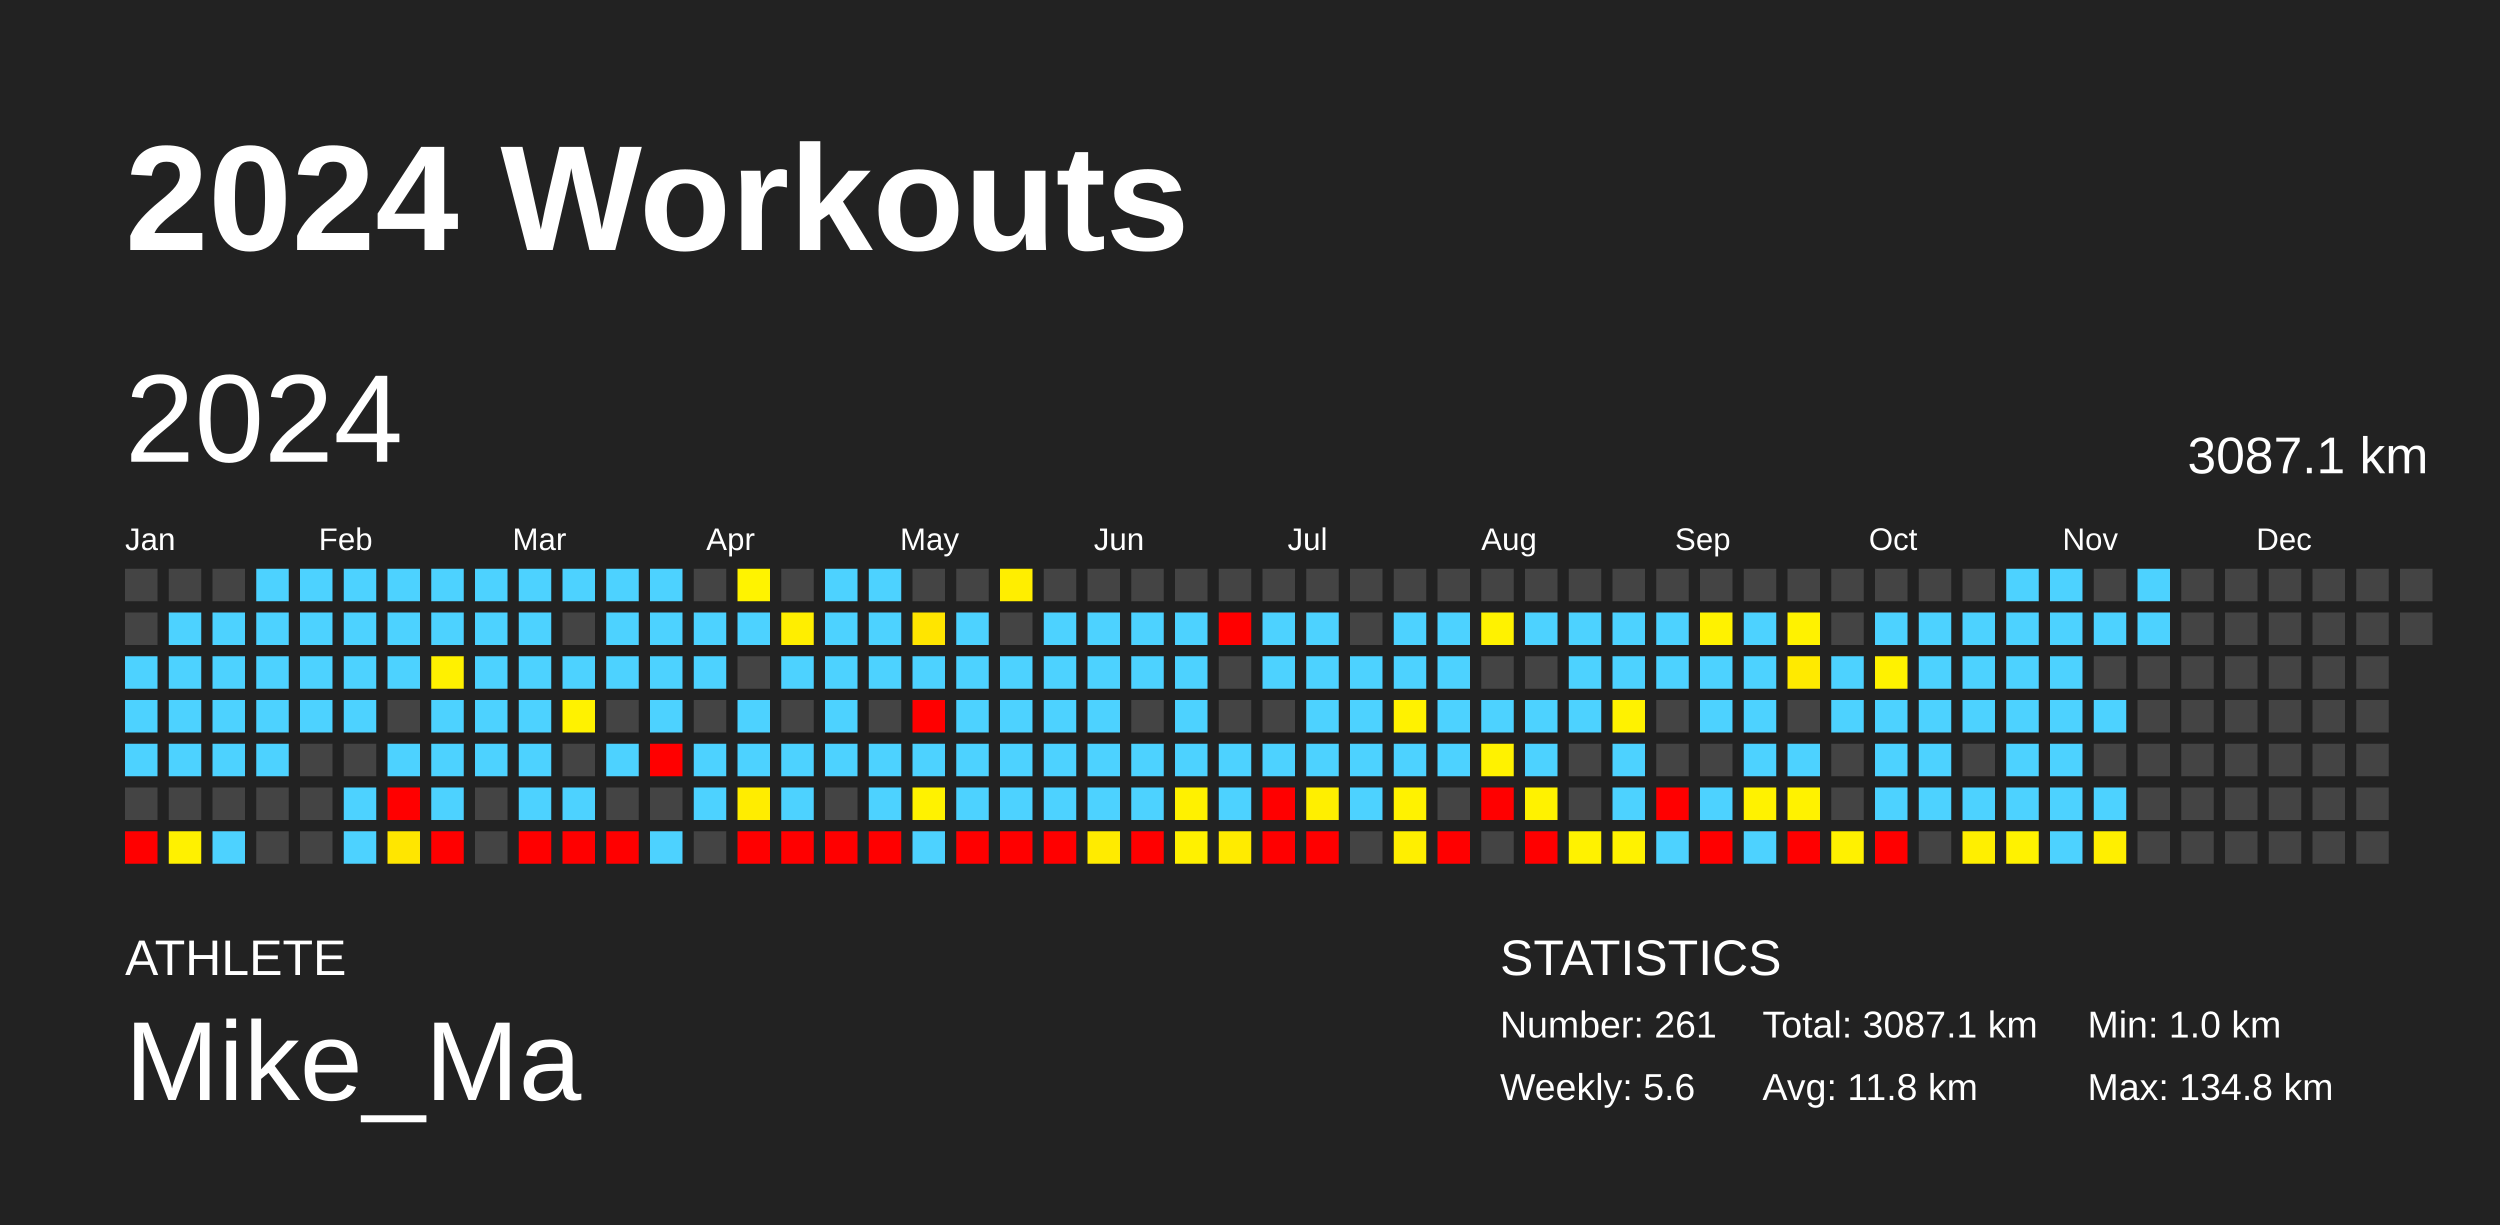
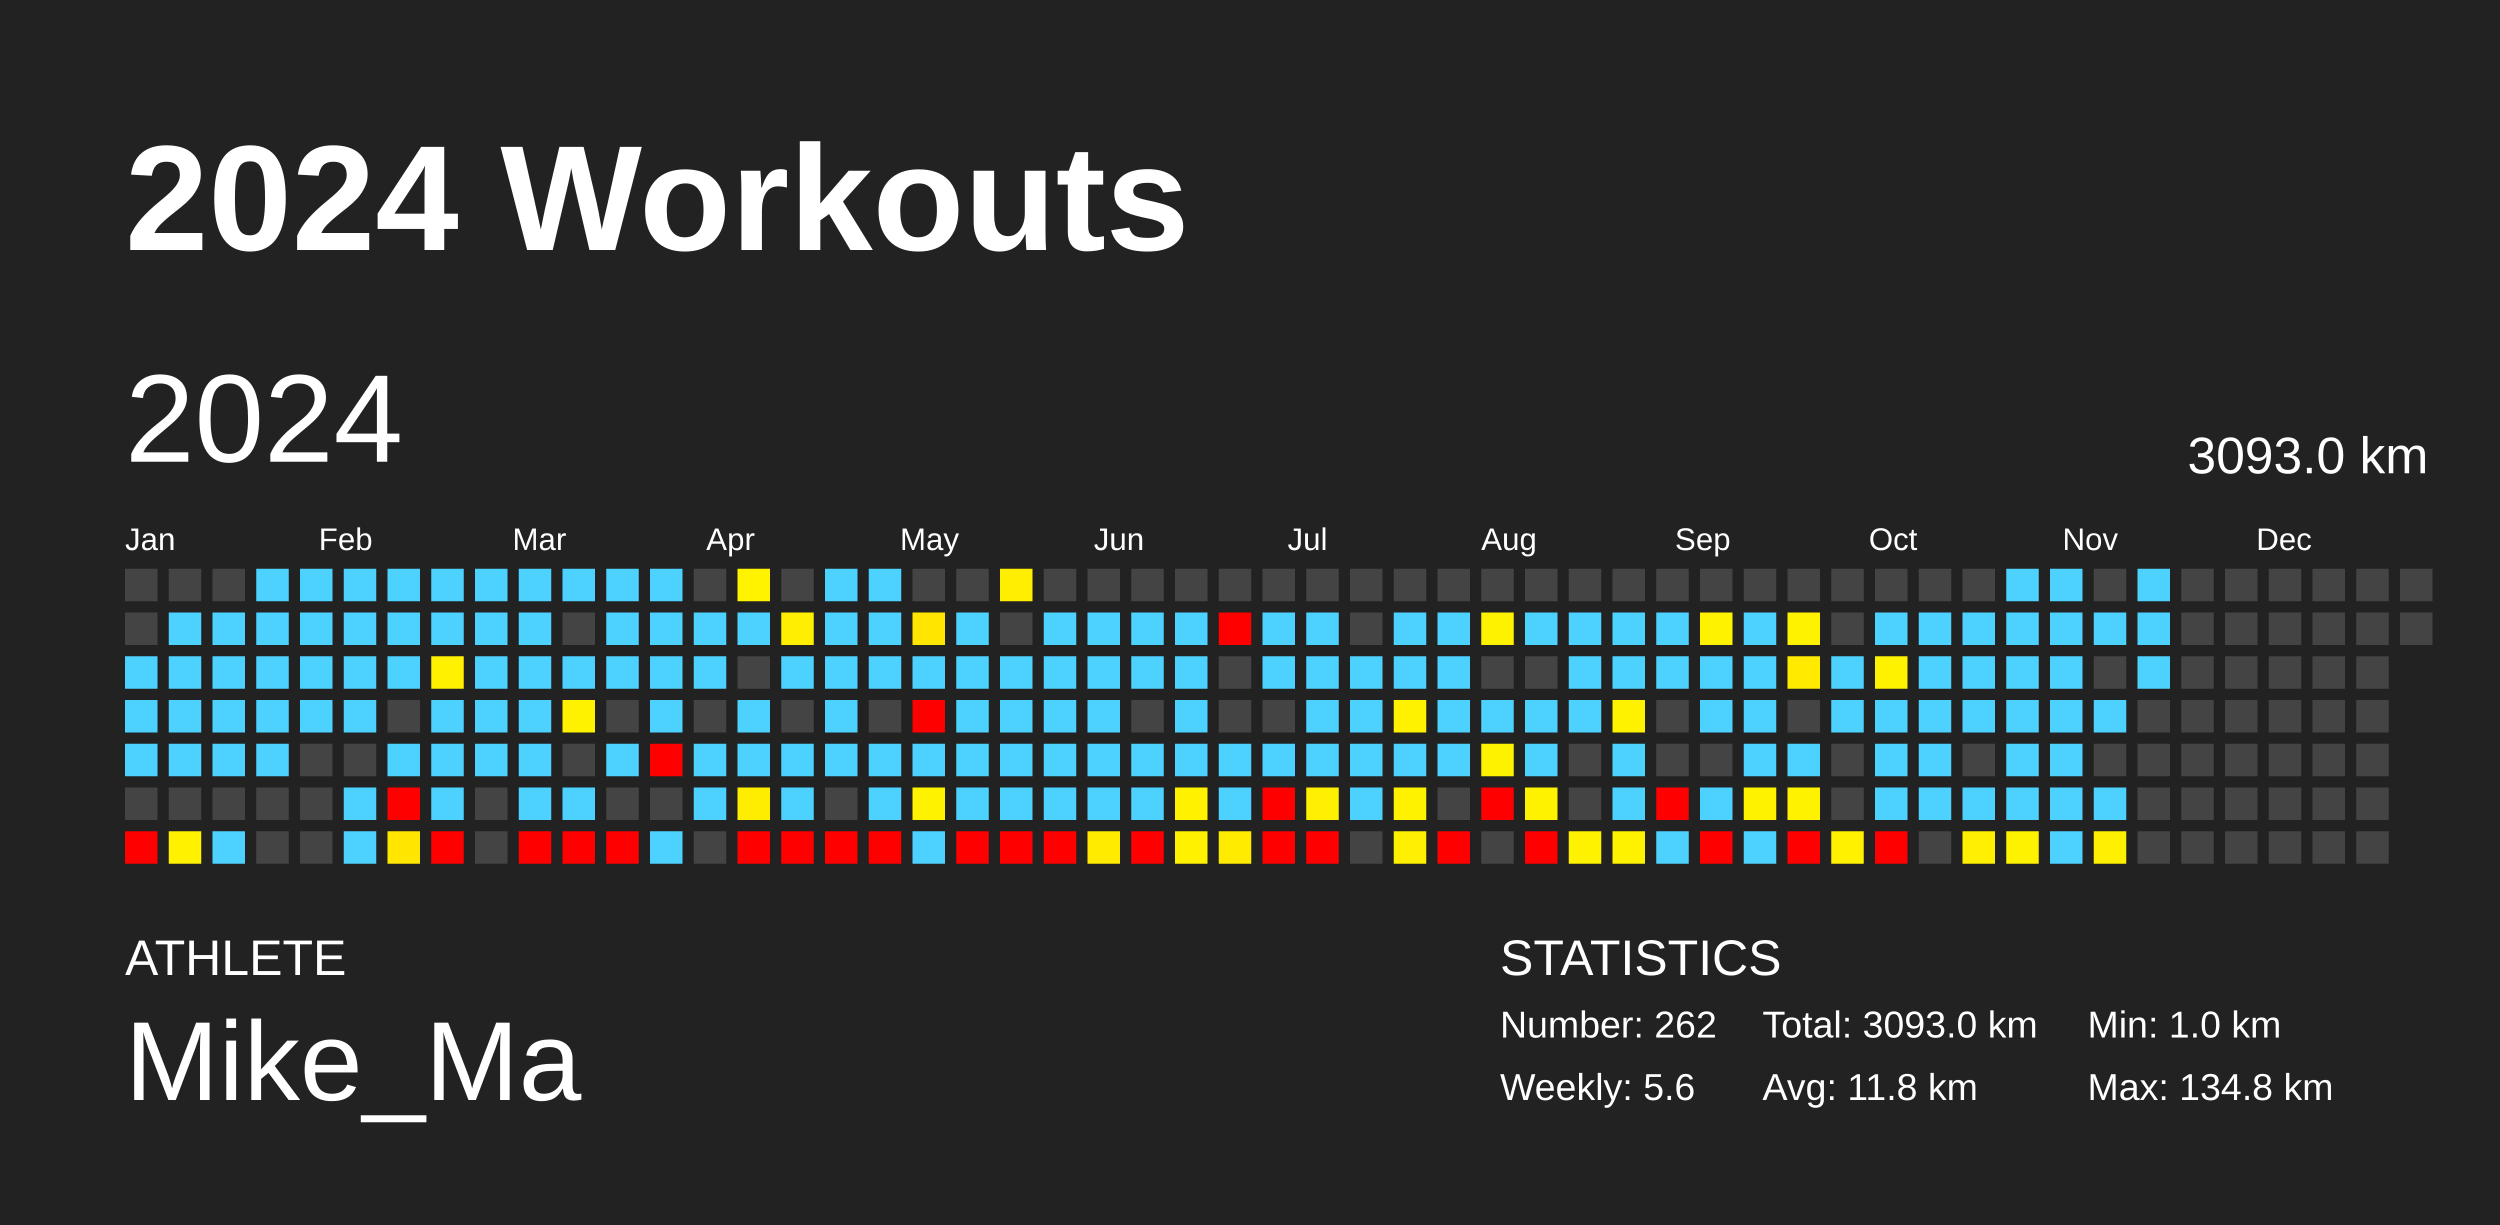
<svg xmlns="http://www.w3.org/2000/svg" baseProfile="full" height="98mm" version="1.1" viewBox="0,0,200,98" width="200mm">
  <defs />
  <rect fill="#222222" height="98" width="200" x="0" y="0" />
  <text fill="#FFFFFF" style="font-size:12px; font-family:Arial; font-weight:bold;" x="10" y="20">2024 Workouts</text>
  <text fill="#FFFFFF" style="font-size:4px; font-family:Arial" x="10" y="78">ATHLETE</text>
  <text fill="#FFFFFF" style="font-size:9px; font-family:Arial" x="10" y="88">Mike_Ma</text>
  <text fill="#FFFFFF" style="font-size:4px; font-family:Arial" x="120" y="78">STATISTICS</text>
-   <text fill="#FFFFFF" style="font-size:3px; font-family:Arial" x="120" y="83">Number: 261</text>
+   <text fill="#FFFFFF" style="font-size:3px; font-family:Arial" x="120" y="83">Number: 262</text>
  <text fill="#FFFFFF" style="font-size:3px; font-family:Arial" x="120" y="88">Weekly: 5.6</text>
-   <text fill="#FFFFFF" style="font-size:3px; font-family:Arial" x="141" y="83">Total: 3087.1 km</text>
+   <text fill="#FFFFFF" style="font-size:3px; font-family:Arial" x="141" y="83">Total: 3093.0 km</text>
  <text fill="#FFFFFF" style="font-size:3px; font-family:Arial" x="141" y="88">Avg: 11.8 km</text>
  <text fill="#FFFFFF" style="font-size:3px; font-family:Arial" x="167" y="83">Min: 1.0 km</text>
  <text fill="#FFFFFF" style="font-size:3px; font-family:Arial" x="167" y="88">Max: 134.8 km</text>
  <text dominant-baseline="hanging" fill="#FFFFFF" style="font-size:10.0px; font-family:Arial;" x="10" y="30">2024</text>
-   <text dominant-baseline="hanging" fill="#FFFFFF" style="font-size:4.125px; font-family:Arial;" x="175" y="35">3087.1 km</text>
+   <text dominant-baseline="hanging" fill="#FFFFFF" style="font-size:4.125px; font-family:Arial;" x="175" y="35">3093.0 km</text>
  <text fill="#FFFFFF" style="font-size:2.5px; font-family:Arial" x="10.0" y="44">Jan</text>
  <text fill="#FFFFFF" style="font-size:2.5px; font-family:Arial" x="25.5" y="44">Feb</text>
  <text fill="#FFFFFF" style="font-size:2.5px; font-family:Arial" x="41.0" y="44">Mar</text>
  <text fill="#FFFFFF" style="font-size:2.5px; font-family:Arial" x="56.5" y="44">Apr</text>
  <text fill="#FFFFFF" style="font-size:2.5px; font-family:Arial" x="72.0" y="44">May</text>
  <text fill="#FFFFFF" style="font-size:2.5px; font-family:Arial" x="87.5" y="44">Jun</text>
  <text fill="#FFFFFF" style="font-size:2.5px; font-family:Arial" x="103.0" y="44">Jul</text>
  <text fill="#FFFFFF" style="font-size:2.5px; font-family:Arial" x="118.5" y="44">Aug</text>
  <text fill="#FFFFFF" style="font-size:2.5px; font-family:Arial" x="134.0" y="44">Sep</text>
  <text fill="#FFFFFF" style="font-size:2.5px; font-family:Arial" x="149.5" y="44">Oct</text>
  <text fill="#FFFFFF" style="font-size:2.5px; font-family:Arial" x="165.0" y="44">Nov</text>
  <text fill="#FFFFFF" style="font-size:2.5px; font-family:Arial" x="180.5" y="44">Dec</text>
  <rect fill="#444444" height="2.6" width="2.6" x="10.0" y="45.5" />
  <rect fill="#444444" height="2.6" width="2.6" x="10.0" y="49.0" />
  <rect fill="#4dd2ff" height="2.6" width="2.6" x="10.0" y="52.5" />
  <rect fill="#4dd2ff" height="2.6" width="2.6" x="10.0" y="56.0" />
  <rect fill="#4dd2ff" height="2.6" width="2.6" x="10.0" y="59.5" />
  <rect fill="#444444" height="2.6" width="2.6" x="10.0" y="63.0" />
  <rect fill="red" height="2.6" width="2.6" x="10.0" y="66.5" />
  <rect fill="#444444" height="2.6" width="2.6" x="13.5" y="45.5" />
  <rect fill="#4dd2ff" height="2.6" width="2.6" x="13.5" y="49.0" />
  <rect fill="#4dd2ff" height="2.6" width="2.6" x="13.5" y="52.5" />
  <rect fill="#4dd2ff" height="2.6" width="2.6" x="13.5" y="56.0" />
  <rect fill="#4dd2ff" height="2.6" width="2.6" x="13.5" y="59.5" />
  <rect fill="#444444" height="2.6" width="2.6" x="13.5" y="63.0" />
  <rect fill="#fff100" height="2.6" width="2.6" x="13.5" y="66.5" />
  <rect fill="#444444" height="2.6" width="2.6" x="17.0" y="45.5" />
  <rect fill="#4dd2ff" height="2.6" width="2.6" x="17.0" y="49.0" />
  <rect fill="#4dd2ff" height="2.6" width="2.6" x="17.0" y="52.5" />
  <rect fill="#4dd2ff" height="2.6" width="2.6" x="17.0" y="56.0" />
  <rect fill="#4dd2ff" height="2.6" width="2.6" x="17.0" y="59.5" />
  <rect fill="#444444" height="2.6" width="2.6" x="17.0" y="63.0" />
  <rect fill="#4dd2ff" height="2.6" width="2.6" x="17.0" y="66.5" />
  <rect fill="#4dd2ff" height="2.6" width="2.6" x="20.5" y="45.5" />
  <rect fill="#4dd2ff" height="2.6" width="2.6" x="20.5" y="49.0" />
  <rect fill="#4dd2ff" height="2.6" width="2.6" x="20.5" y="52.5" />
  <rect fill="#4dd2ff" height="2.6" width="2.6" x="20.5" y="56.0" />
  <rect fill="#4dd2ff" height="2.6" width="2.6" x="20.5" y="59.5" />
  <rect fill="#444444" height="2.6" width="2.6" x="20.5" y="63.0" />
  <rect fill="#444444" height="2.6" width="2.6" x="20.5" y="66.5" />
  <rect fill="#4dd2ff" height="2.6" width="2.6" x="24.0" y="45.5" />
  <rect fill="#4dd2ff" height="2.6" width="2.6" x="24.0" y="49.0" />
  <rect fill="#4dd2ff" height="2.6" width="2.6" x="24.0" y="52.5" />
  <rect fill="#4dd2ff" height="2.6" width="2.6" x="24.0" y="56.0" />
  <rect fill="#444444" height="2.6" width="2.6" x="24.0" y="59.5" />
  <rect fill="#444444" height="2.6" width="2.6" x="24.0" y="63.0" />
  <rect fill="#444444" height="2.6" width="2.6" x="24.0" y="66.5" />
  <rect fill="#4dd2ff" height="2.6" width="2.6" x="27.5" y="45.5" />
  <rect fill="#4dd2ff" height="2.6" width="2.6" x="27.5" y="49.0" />
  <rect fill="#4dd2ff" height="2.6" width="2.6" x="27.5" y="52.5" />
  <rect fill="#4dd2ff" height="2.6" width="2.6" x="27.5" y="56.0" />
  <rect fill="#444444" height="2.6" width="2.6" x="27.5" y="59.5" />
  <rect fill="#4dd2ff" height="2.6" width="2.6" x="27.5" y="63.0" />
  <rect fill="#4dd2ff" height="2.6" width="2.6" x="27.5" y="66.5" />
  <rect fill="#4dd2ff" height="2.6" width="2.6" x="31.0" y="45.5" />
  <rect fill="#4dd2ff" height="2.6" width="2.6" x="31.0" y="49.0" />
  <rect fill="#4dd2ff" height="2.6" width="2.6" x="31.0" y="52.5" />
  <rect fill="#444444" height="2.6" width="2.6" x="31.0" y="56.0" />
  <rect fill="#4dd2ff" height="2.6" width="2.6" x="31.0" y="59.5" />
  <rect fill="red" height="2.6" width="2.6" x="31.0" y="63.0" />
  <rect fill="#ffe600" height="2.6" width="2.6" x="31.0" y="66.5" />
  <rect fill="#4dd2ff" height="2.6" width="2.6" x="34.5" y="45.5" />
  <rect fill="#4dd2ff" height="2.6" width="2.6" x="34.5" y="49.0" />
  <rect fill="#fff100" height="2.6" width="2.6" x="34.5" y="52.5" />
  <rect fill="#4dd2ff" height="2.6" width="2.6" x="34.5" y="56.0" />
  <rect fill="#4dd2ff" height="2.6" width="2.6" x="34.5" y="59.5" />
  <rect fill="#4dd2ff" height="2.6" width="2.6" x="34.5" y="63.0" />
  <rect fill="red" height="2.6" width="2.6" x="34.5" y="66.5" />
  <rect fill="#4dd2ff" height="2.6" width="2.6" x="38.0" y="45.5" />
  <rect fill="#4dd2ff" height="2.6" width="2.6" x="38.0" y="49.0" />
  <rect fill="#4dd2ff" height="2.6" width="2.6" x="38.0" y="52.5" />
  <rect fill="#4dd2ff" height="2.6" width="2.6" x="38.0" y="56.0" />
  <rect fill="#4dd2ff" height="2.6" width="2.6" x="38.0" y="59.5" />
  <rect fill="#444444" height="2.6" width="2.6" x="38.0" y="63.0" />
  <rect fill="#444444" height="2.6" width="2.6" x="38.0" y="66.5" />
  <rect fill="#4dd2ff" height="2.6" width="2.6" x="41.5" y="45.5" />
  <rect fill="#4dd2ff" height="2.6" width="2.6" x="41.5" y="49.0" />
  <rect fill="#4dd2ff" height="2.6" width="2.6" x="41.5" y="52.5" />
  <rect fill="#4dd2ff" height="2.6" width="2.6" x="41.5" y="56.0" />
  <rect fill="#4dd2ff" height="2.6" width="2.6" x="41.5" y="59.5" />
  <rect fill="#4dd2ff" height="2.6" width="2.6" x="41.5" y="63.0" />
  <rect fill="red" height="2.6" width="2.6" x="41.5" y="66.5" />
  <rect fill="#4dd2ff" height="2.6" width="2.6" x="45.0" y="45.5" />
  <rect fill="#444444" height="2.6" width="2.6" x="45.0" y="49.0" />
  <rect fill="#4dd2ff" height="2.6" width="2.6" x="45.0" y="52.5" />
  <rect fill="#fff200" height="2.6" width="2.6" x="45.0" y="56.0" />
  <rect fill="#444444" height="2.6" width="2.6" x="45.0" y="59.5" />
  <rect fill="#4dd2ff" height="2.6" width="2.6" x="45.0" y="63.0" />
  <rect fill="red" height="2.6" width="2.6" x="45.0" y="66.5" />
  <rect fill="#4dd2ff" height="2.6" width="2.6" x="48.5" y="45.5" />
  <rect fill="#4dd2ff" height="2.6" width="2.6" x="48.5" y="49.0" />
  <rect fill="#4dd2ff" height="2.6" width="2.6" x="48.5" y="52.5" />
  <rect fill="#444444" height="2.6" width="2.6" x="48.5" y="56.0" />
  <rect fill="#4dd2ff" height="2.6" width="2.6" x="48.5" y="59.5" />
  <rect fill="#444444" height="2.6" width="2.6" x="48.5" y="63.0" />
  <rect fill="red" height="2.6" width="2.6" x="48.5" y="66.5" />
  <rect fill="#4dd2ff" height="2.6" width="2.6" x="52.0" y="45.5" />
  <rect fill="#4dd2ff" height="2.6" width="2.6" x="52.0" y="49.0" />
  <rect fill="#4dd2ff" height="2.6" width="2.6" x="52.0" y="52.5" />
  <rect fill="#4dd2ff" height="2.6" width="2.6" x="52.0" y="56.0" />
  <rect fill="red" height="2.6" width="2.6" x="52.0" y="59.5" />
  <rect fill="#444444" height="2.6" width="2.6" x="52.0" y="63.0" />
  <rect fill="#4dd2ff" height="2.6" width="2.6" x="52.0" y="66.5" />
  <rect fill="#444444" height="2.6" width="2.6" x="55.5" y="45.5" />
  <rect fill="#4dd2ff" height="2.6" width="2.6" x="55.5" y="49.0" />
  <rect fill="#4dd2ff" height="2.6" width="2.6" x="55.5" y="52.5" />
  <rect fill="#444444" height="2.6" width="2.6" x="55.5" y="56.0" />
  <rect fill="#4dd2ff" height="2.6" width="2.6" x="55.5" y="59.5" />
  <rect fill="#4dd2ff" height="2.6" width="2.6" x="55.5" y="63.0" />
  <rect fill="#444444" height="2.6" width="2.6" x="55.5" y="66.5" />
  <rect fill="#fff300" height="2.6" width="2.6" x="59.0" y="45.5" />
  <rect fill="#4dd2ff" height="2.6" width="2.6" x="59.0" y="49.0" />
  <rect fill="#444444" height="2.6" width="2.6" x="59.0" y="52.5" />
  <rect fill="#4dd2ff" height="2.6" width="2.6" x="59.0" y="56.0" />
  <rect fill="#4dd2ff" height="2.6" width="2.6" x="59.0" y="59.5" />
  <rect fill="#ffed00" height="2.6" width="2.6" x="59.0" y="63.0" />
  <rect fill="red" height="2.6" width="2.6" x="59.0" y="66.5" />
  <rect fill="#444444" height="2.6" width="2.6" x="62.5" y="45.5" />
  <rect fill="#ffee00" height="2.6" width="2.6" x="62.5" y="49.0" />
  <rect fill="#4dd2ff" height="2.6" width="2.6" x="62.5" y="52.5" />
  <rect fill="#444444" height="2.6" width="2.6" x="62.5" y="56.0" />
  <rect fill="#4dd2ff" height="2.6" width="2.6" x="62.5" y="59.5" />
  <rect fill="#4dd2ff" height="2.6" width="2.6" x="62.5" y="63.0" />
  <rect fill="red" height="2.6" width="2.6" x="62.5" y="66.5" />
  <rect fill="#4dd2ff" height="2.6" width="2.6" x="66.0" y="45.5" />
  <rect fill="#4dd2ff" height="2.6" width="2.6" x="66.0" y="49.0" />
  <rect fill="#4dd2ff" height="2.6" width="2.6" x="66.0" y="52.5" />
  <rect fill="#4dd2ff" height="2.6" width="2.6" x="66.0" y="56.0" />
  <rect fill="#4dd2ff" height="2.6" width="2.6" x="66.0" y="59.5" />
  <rect fill="#444444" height="2.6" width="2.6" x="66.0" y="63.0" />
  <rect fill="red" height="2.6" width="2.6" x="66.0" y="66.5" />
  <rect fill="#4dd2ff" height="2.6" width="2.6" x="69.5" y="45.5" />
  <rect fill="#4dd2ff" height="2.6" width="2.6" x="69.5" y="49.0" />
  <rect fill="#4dd2ff" height="2.6" width="2.6" x="69.5" y="52.5" />
  <rect fill="#444444" height="2.6" width="2.6" x="69.5" y="56.0" />
  <rect fill="#4dd2ff" height="2.6" width="2.6" x="69.5" y="59.5" />
  <rect fill="#4dd2ff" height="2.6" width="2.6" x="69.5" y="63.0" />
  <rect fill="red" height="2.6" width="2.6" x="69.5" y="66.5" />
  <rect fill="#444444" height="2.6" width="2.6" x="73.0" y="45.5" />
  <rect fill="#ffe500" height="2.6" width="2.6" x="73.0" y="49.0" />
  <rect fill="#4dd2ff" height="2.6" width="2.6" x="73.0" y="52.5" />
  <rect fill="red" height="2.6" width="2.6" x="73.0" y="56.0" />
  <rect fill="#4dd2ff" height="2.6" width="2.6" x="73.0" y="59.5" />
  <rect fill="#fff200" height="2.6" width="2.6" x="73.0" y="63.0" />
  <rect fill="#4dd2ff" height="2.6" width="2.6" x="73.0" y="66.5" />
  <rect fill="#444444" height="2.6" width="2.6" x="76.5" y="45.5" />
  <rect fill="#4dd2ff" height="2.6" width="2.6" x="76.5" y="49.0" />
  <rect fill="#4dd2ff" height="2.6" width="2.6" x="76.5" y="52.5" />
  <rect fill="#4dd2ff" height="2.6" width="2.6" x="76.5" y="56.0" />
  <rect fill="#4dd2ff" height="2.6" width="2.6" x="76.5" y="59.5" />
  <rect fill="#4dd2ff" height="2.6" width="2.6" x="76.5" y="63.0" />
  <rect fill="red" height="2.6" width="2.6" x="76.5" y="66.5" />
  <rect fill="#ffee00" height="2.6" width="2.6" x="80.0" y="45.5" />
  <rect fill="#444444" height="2.6" width="2.6" x="80.0" y="49.0" />
  <rect fill="#4dd2ff" height="2.6" width="2.6" x="80.0" y="52.5" />
  <rect fill="#4dd2ff" height="2.6" width="2.6" x="80.0" y="56.0" />
  <rect fill="#4dd2ff" height="2.6" width="2.6" x="80.0" y="59.5" />
  <rect fill="#4dd2ff" height="2.6" width="2.6" x="80.0" y="63.0" />
  <rect fill="red" height="2.6" width="2.6" x="80.0" y="66.5" />
  <rect fill="#444444" height="2.6" width="2.6" x="83.5" y="45.5" />
  <rect fill="#4dd2ff" height="2.6" width="2.6" x="83.5" y="49.0" />
  <rect fill="#4dd2ff" height="2.6" width="2.6" x="83.5" y="52.5" />
  <rect fill="#4dd2ff" height="2.6" width="2.6" x="83.5" y="56.0" />
  <rect fill="#4dd2ff" height="2.6" width="2.6" x="83.5" y="59.5" />
  <rect fill="#4dd2ff" height="2.6" width="2.6" x="83.5" y="63.0" />
  <rect fill="red" height="2.6" width="2.6" x="83.5" y="66.5" />
  <rect fill="#444444" height="2.6" width="2.6" x="87.0" y="45.5" />
  <rect fill="#4dd2ff" height="2.6" width="2.6" x="87.0" y="49.0" />
  <rect fill="#4dd2ff" height="2.6" width="2.6" x="87.0" y="52.5" />
  <rect fill="#4dd2ff" height="2.6" width="2.6" x="87.0" y="56.0" />
  <rect fill="#4dd2ff" height="2.6" width="2.6" x="87.0" y="59.5" />
  <rect fill="#4dd2ff" height="2.6" width="2.6" x="87.0" y="63.0" />
  <rect fill="#ffeb00" height="2.6" width="2.6" x="87.0" y="66.5" />
  <rect fill="#444444" height="2.6" width="2.6" x="90.5" y="45.5" />
  <rect fill="#4dd2ff" height="2.6" width="2.6" x="90.5" y="49.0" />
  <rect fill="#4dd2ff" height="2.6" width="2.6" x="90.5" y="52.5" />
  <rect fill="#444444" height="2.6" width="2.6" x="90.5" y="56.0" />
  <rect fill="#4dd2ff" height="2.6" width="2.6" x="90.5" y="59.5" />
  <rect fill="#4dd2ff" height="2.6" width="2.6" x="90.5" y="63.0" />
  <rect fill="red" height="2.6" width="2.6" x="90.5" y="66.5" />
  <rect fill="#444444" height="2.6" width="2.6" x="94.0" y="45.5" />
  <rect fill="#4dd2ff" height="2.6" width="2.6" x="94.0" y="49.0" />
  <rect fill="#4dd2ff" height="2.6" width="2.6" x="94.0" y="52.5" />
  <rect fill="#4dd2ff" height="2.6" width="2.6" x="94.0" y="56.0" />
  <rect fill="#4dd2ff" height="2.6" width="2.6" x="94.0" y="59.5" />
  <rect fill="#fff100" height="2.6" width="2.6" x="94.0" y="63.0" />
  <rect fill="#fff100" height="2.6" width="2.6" x="94.0" y="66.5" />
  <rect fill="#444444" height="2.6" width="2.6" x="97.5" y="45.5" />
  <rect fill="red" height="2.6" width="2.6" x="97.5" y="49.0" />
  <rect fill="#444444" height="2.6" width="2.6" x="97.5" y="52.5" />
  <rect fill="#444444" height="2.6" width="2.6" x="97.5" y="56.0" />
  <rect fill="#4dd2ff" height="2.6" width="2.6" x="97.5" y="59.5" />
  <rect fill="#4dd2ff" height="2.6" width="2.6" x="97.5" y="63.0" />
  <rect fill="#ffeb00" height="2.6" width="2.6" x="97.5" y="66.5" />
  <rect fill="#444444" height="2.6" width="2.6" x="101.0" y="45.5" />
  <rect fill="#4dd2ff" height="2.6" width="2.6" x="101.0" y="49.0" />
  <rect fill="#4dd2ff" height="2.6" width="2.6" x="101.0" y="52.5" />
  <rect fill="#444444" height="2.6" width="2.6" x="101.0" y="56.0" />
  <rect fill="#4dd2ff" height="2.6" width="2.6" x="101.0" y="59.5" />
  <rect fill="red" height="2.6" width="2.6" x="101.0" y="63.0" />
  <rect fill="red" height="2.6" width="2.6" x="101.0" y="66.5" />
  <rect fill="#444444" height="2.6" width="2.6" x="104.5" y="45.5" />
  <rect fill="#4dd2ff" height="2.6" width="2.6" x="104.5" y="49.0" />
  <rect fill="#4dd2ff" height="2.6" width="2.6" x="104.5" y="52.5" />
  <rect fill="#4dd2ff" height="2.6" width="2.6" x="104.5" y="56.0" />
  <rect fill="#4dd2ff" height="2.6" width="2.6" x="104.5" y="59.5" />
  <rect fill="#ffef00" height="2.6" width="2.6" x="104.5" y="63.0" />
  <rect fill="red" height="2.6" width="2.6" x="104.5" y="66.5" />
  <rect fill="#444444" height="2.6" width="2.6" x="108.0" y="45.5" />
  <rect fill="#444444" height="2.6" width="2.6" x="108.0" y="49.0" />
  <rect fill="#4dd2ff" height="2.6" width="2.6" x="108.0" y="52.5" />
  <rect fill="#4dd2ff" height="2.6" width="2.6" x="108.0" y="56.0" />
  <rect fill="#4dd2ff" height="2.6" width="2.6" x="108.0" y="59.5" />
  <rect fill="#4dd2ff" height="2.6" width="2.6" x="108.0" y="63.0" />
  <rect fill="#444444" height="2.6" width="2.6" x="108.0" y="66.5" />
  <rect fill="#444444" height="2.6" width="2.6" x="111.5" y="45.5" />
  <rect fill="#4dd2ff" height="2.6" width="2.6" x="111.5" y="49.0" />
  <rect fill="#4dd2ff" height="2.6" width="2.6" x="111.5" y="52.5" />
  <rect fill="#fff200" height="2.6" width="2.6" x="111.5" y="56.0" />
  <rect fill="#4dd2ff" height="2.6" width="2.6" x="111.5" y="59.5" />
  <rect fill="#fff200" height="2.6" width="2.6" x="111.5" y="63.0" />
  <rect fill="#ffef00" height="2.6" width="2.6" x="111.5" y="66.5" />
  <rect fill="#444444" height="2.6" width="2.6" x="115.0" y="45.5" />
  <rect fill="#4dd2ff" height="2.6" width="2.6" x="115.0" y="49.0" />
  <rect fill="#4dd2ff" height="2.6" width="2.6" x="115.0" y="52.5" />
  <rect fill="#4dd2ff" height="2.6" width="2.6" x="115.0" y="56.0" />
  <rect fill="#4dd2ff" height="2.6" width="2.6" x="115.0" y="59.5" />
  <rect fill="#444444" height="2.6" width="2.6" x="115.0" y="63.0" />
  <rect fill="red" height="2.6" width="2.6" x="115.0" y="66.5" />
  <rect fill="#444444" height="2.6" width="2.6" x="118.5" y="45.5" />
  <rect fill="#fff200" height="2.6" width="2.6" x="118.5" y="49.0" />
  <rect fill="#444444" height="2.6" width="2.6" x="118.5" y="52.5" />
  <rect fill="#4dd2ff" height="2.6" width="2.6" x="118.5" y="56.0" />
  <rect fill="#fff200" height="2.6" width="2.6" x="118.5" y="59.5" />
  <rect fill="red" height="2.6" width="2.6" x="118.5" y="63.0" />
  <rect fill="#444444" height="2.6" width="2.6" x="118.5" y="66.5" />
  <rect fill="#444444" height="2.6" width="2.6" x="122.0" y="45.5" />
  <rect fill="#4dd2ff" height="2.6" width="2.6" x="122.0" y="49.0" />
  <rect fill="#444444" height="2.6" width="2.6" x="122.0" y="52.5" />
  <rect fill="#4dd2ff" height="2.6" width="2.6" x="122.0" y="56.0" />
  <rect fill="#4dd2ff" height="2.6" width="2.6" x="122.0" y="59.5" />
  <rect fill="#fff200" height="2.6" width="2.6" x="122.0" y="63.0" />
  <rect fill="red" height="2.6" width="2.6" x="122.0" y="66.5" />
  <rect fill="#444444" height="2.6" width="2.6" x="125.5" y="45.5" />
  <rect fill="#4dd2ff" height="2.6" width="2.6" x="125.5" y="49.0" />
  <rect fill="#4dd2ff" height="2.6" width="2.6" x="125.5" y="52.5" />
  <rect fill="#4dd2ff" height="2.6" width="2.6" x="125.5" y="56.0" />
  <rect fill="#444444" height="2.6" width="2.6" x="125.5" y="59.5" />
  <rect fill="#444444" height="2.6" width="2.6" x="125.5" y="63.0" />
  <rect fill="#fff200" height="2.6" width="2.6" x="125.5" y="66.5" />
  <rect fill="#444444" height="2.6" width="2.6" x="129.0" y="45.5" />
  <rect fill="#4dd2ff" height="2.6" width="2.6" x="129.0" y="49.0" />
  <rect fill="#4dd2ff" height="2.6" width="2.6" x="129.0" y="52.5" />
  <rect fill="#fff200" height="2.6" width="2.6" x="129.0" y="56.0" />
  <rect fill="#4dd2ff" height="2.6" width="2.6" x="129.0" y="59.5" />
  <rect fill="#4dd2ff" height="2.6" width="2.6" x="129.0" y="63.0" />
  <rect fill="#fff200" height="2.6" width="2.6" x="129.0" y="66.5" />
  <rect fill="#444444" height="2.6" width="2.6" x="132.5" y="45.5" />
  <rect fill="#4dd2ff" height="2.6" width="2.6" x="132.5" y="49.0" />
  <rect fill="#4dd2ff" height="2.6" width="2.6" x="132.5" y="52.5" />
  <rect fill="#444444" height="2.6" width="2.6" x="132.5" y="56.0" />
  <rect fill="#444444" height="2.6" width="2.6" x="132.5" y="59.5" />
  <rect fill="red" height="2.6" width="2.6" x="132.5" y="63.0" />
  <rect fill="#4dd2ff" height="2.6" width="2.6" x="132.5" y="66.5" />
  <rect fill="#444444" height="2.6" width="2.6" x="136.0" y="45.5" />
  <rect fill="#fff200" height="2.6" width="2.6" x="136.0" y="49.0" />
  <rect fill="#4dd2ff" height="2.6" width="2.6" x="136.0" y="52.5" />
  <rect fill="#4dd2ff" height="2.6" width="2.6" x="136.0" y="56.0" />
  <rect fill="#444444" height="2.6" width="2.6" x="136.0" y="59.5" />
  <rect fill="#4dd2ff" height="2.6" width="2.6" x="136.0" y="63.0" />
  <rect fill="red" height="2.6" width="2.6" x="136.0" y="66.5" />
  <rect fill="#444444" height="2.6" width="2.6" x="139.5" y="45.5" />
  <rect fill="#4dd2ff" height="2.6" width="2.6" x="139.5" y="49.0" />
  <rect fill="#4dd2ff" height="2.6" width="2.6" x="139.5" y="52.5" />
  <rect fill="#4dd2ff" height="2.6" width="2.6" x="139.5" y="56.0" />
  <rect fill="#4dd2ff" height="2.6" width="2.6" x="139.5" y="59.5" />
  <rect fill="#fff200" height="2.6" width="2.6" x="139.5" y="63.0" />
  <rect fill="#4dd2ff" height="2.6" width="2.6" x="139.5" y="66.5" />
  <rect fill="#444444" height="2.6" width="2.6" x="143.0" y="45.5" />
  <rect fill="#fff200" height="2.6" width="2.6" x="143.0" y="49.0" />
  <rect fill="#ffea00" height="2.6" width="2.6" x="143.0" y="52.5" />
  <rect fill="#444444" height="2.6" width="2.6" x="143.0" y="56.0" />
  <rect fill="#4dd2ff" height="2.6" width="2.6" x="143.0" y="59.5" />
  <rect fill="#fff200" height="2.6" width="2.6" x="143.0" y="63.0" />
  <rect fill="red" height="2.6" width="2.6" x="143.0" y="66.5" />
  <rect fill="#444444" height="2.6" width="2.6" x="146.5" y="45.5" />
  <rect fill="#444444" height="2.6" width="2.6" x="146.5" y="49.0" />
  <rect fill="#4dd2ff" height="2.6" width="2.6" x="146.5" y="52.5" />
  <rect fill="#4dd2ff" height="2.6" width="2.6" x="146.5" y="56.0" />
  <rect fill="#444444" height="2.6" width="2.6" x="146.5" y="59.5" />
  <rect fill="#444444" height="2.6" width="2.6" x="146.5" y="63.0" />
  <rect fill="#fff100" height="2.6" width="2.6" x="146.5" y="66.5" />
  <rect fill="#444444" height="2.6" width="2.6" x="150.0" y="45.5" />
  <rect fill="#4dd2ff" height="2.6" width="2.6" x="150.0" y="49.0" />
  <rect fill="#fff200" height="2.6" width="2.6" x="150.0" y="52.5" />
  <rect fill="#4dd2ff" height="2.6" width="2.6" x="150.0" y="56.0" />
  <rect fill="#4dd2ff" height="2.6" width="2.6" x="150.0" y="59.5" />
  <rect fill="#4dd2ff" height="2.6" width="2.6" x="150.0" y="63.0" />
  <rect fill="red" height="2.6" width="2.6" x="150.0" y="66.5" />
  <rect fill="#444444" height="2.6" width="2.6" x="153.5" y="45.5" />
  <rect fill="#4dd2ff" height="2.6" width="2.6" x="153.5" y="49.0" />
  <rect fill="#4dd2ff" height="2.6" width="2.6" x="153.5" y="52.5" />
  <rect fill="#4dd2ff" height="2.6" width="2.6" x="153.5" y="56.0" />
  <rect fill="#4dd2ff" height="2.6" width="2.6" x="153.5" y="59.5" />
  <rect fill="#4dd2ff" height="2.6" width="2.6" x="153.5" y="63.0" />
  <rect fill="#444444" height="2.6" width="2.6" x="153.5" y="66.5" />
  <rect fill="#444444" height="2.6" width="2.6" x="157.0" y="45.5" />
  <rect fill="#4dd2ff" height="2.6" width="2.6" x="157.0" y="49.0" />
  <rect fill="#4dd2ff" height="2.6" width="2.6" x="157.0" y="52.5" />
  <rect fill="#4dd2ff" height="2.6" width="2.6" x="157.0" y="56.0" />
  <rect fill="#444444" height="2.6" width="2.6" x="157.0" y="59.5" />
  <rect fill="#4dd2ff" height="2.6" width="2.6" x="157.0" y="63.0" />
  <rect fill="#ffef00" height="2.6" width="2.6" x="157.0" y="66.5" />
  <rect fill="#4dd2ff" height="2.6" width="2.6" x="160.5" y="45.5" />
  <rect fill="#4dd2ff" height="2.6" width="2.6" x="160.5" y="49.0" />
  <rect fill="#4dd2ff" height="2.6" width="2.6" x="160.5" y="52.5" />
  <rect fill="#4dd2ff" height="2.6" width="2.6" x="160.5" y="56.0" />
  <rect fill="#4dd2ff" height="2.6" width="2.6" x="160.5" y="59.5" />
  <rect fill="#4dd2ff" height="2.6" width="2.6" x="160.5" y="63.0" />
  <rect fill="#fff200" height="2.6" width="2.6" x="160.5" y="66.5" />
  <rect fill="#4dd2ff" height="2.6" width="2.6" x="164.0" y="45.5" />
  <rect fill="#4dd2ff" height="2.6" width="2.6" x="164.0" y="49.0" />
  <rect fill="#4dd2ff" height="2.6" width="2.6" x="164.0" y="52.5" />
  <rect fill="#4dd2ff" height="2.6" width="2.6" x="164.0" y="56.0" />
  <rect fill="#4dd2ff" height="2.6" width="2.6" x="164.0" y="59.5" />
  <rect fill="#4dd2ff" height="2.6" width="2.6" x="164.0" y="63.0" />
  <rect fill="#4dd2ff" height="2.6" width="2.6" x="164.0" y="66.5" />
  <rect fill="#444444" height="2.6" width="2.6" x="167.5" y="45.5" />
  <rect fill="#4dd2ff" height="2.6" width="2.6" x="167.5" y="49.0" />
  <rect fill="#444444" height="2.6" width="2.6" x="167.5" y="52.5" />
  <rect fill="#4dd2ff" height="2.6" width="2.6" x="167.5" y="56.0" />
  <rect fill="#444444" height="2.6" width="2.6" x="167.5" y="59.5" />
  <rect fill="#4dd2ff" height="2.6" width="2.6" x="167.5" y="63.0" />
  <rect fill="#ffef00" height="2.6" width="2.6" x="167.5" y="66.5" />
  <rect fill="#4dd2ff" height="2.6" width="2.6" x="171.0" y="45.5" />
  <rect fill="#4dd2ff" height="2.6" width="2.6" x="171.0" y="49.0" />
-   <rect fill="#444444" height="2.6" width="2.6" x="171.0" y="52.5" />
+   <rect fill="#4dd2ff" height="2.6" width="2.6" x="171.0" y="52.5" />
  <rect fill="#444444" height="2.6" width="2.6" x="171.0" y="56.0" />
  <rect fill="#444444" height="2.6" width="2.6" x="171.0" y="59.5" />
  <rect fill="#444444" height="2.6" width="2.6" x="171.0" y="63.0" />
  <rect fill="#444444" height="2.6" width="2.6" x="171.0" y="66.5" />
  <rect fill="#444444" height="2.6" width="2.6" x="174.5" y="45.5" />
  <rect fill="#444444" height="2.6" width="2.6" x="174.5" y="49.0" />
  <rect fill="#444444" height="2.6" width="2.6" x="174.5" y="52.5" />
  <rect fill="#444444" height="2.6" width="2.6" x="174.5" y="56.0" />
  <rect fill="#444444" height="2.6" width="2.6" x="174.5" y="59.5" />
  <rect fill="#444444" height="2.6" width="2.6" x="174.5" y="63.0" />
  <rect fill="#444444" height="2.6" width="2.6" x="174.5" y="66.5" />
  <rect fill="#444444" height="2.6" width="2.6" x="178.0" y="45.5" />
  <rect fill="#444444" height="2.6" width="2.6" x="178.0" y="49.0" />
  <rect fill="#444444" height="2.6" width="2.6" x="178.0" y="52.5" />
  <rect fill="#444444" height="2.6" width="2.6" x="178.0" y="56.0" />
  <rect fill="#444444" height="2.6" width="2.6" x="178.0" y="59.5" />
  <rect fill="#444444" height="2.6" width="2.6" x="178.0" y="63.0" />
  <rect fill="#444444" height="2.6" width="2.6" x="178.0" y="66.5" />
  <rect fill="#444444" height="2.6" width="2.6" x="181.5" y="45.5" />
  <rect fill="#444444" height="2.6" width="2.6" x="181.5" y="49.0" />
  <rect fill="#444444" height="2.6" width="2.6" x="181.5" y="52.5" />
  <rect fill="#444444" height="2.6" width="2.6" x="181.5" y="56.0" />
  <rect fill="#444444" height="2.6" width="2.6" x="181.5" y="59.5" />
  <rect fill="#444444" height="2.6" width="2.6" x="181.5" y="63.0" />
  <rect fill="#444444" height="2.6" width="2.6" x="181.5" y="66.5" />
  <rect fill="#444444" height="2.6" width="2.6" x="185.0" y="45.5" />
  <rect fill="#444444" height="2.6" width="2.6" x="185.0" y="49.0" />
  <rect fill="#444444" height="2.6" width="2.6" x="185.0" y="52.5" />
  <rect fill="#444444" height="2.6" width="2.6" x="185.0" y="56.0" />
  <rect fill="#444444" height="2.6" width="2.6" x="185.0" y="59.5" />
  <rect fill="#444444" height="2.6" width="2.6" x="185.0" y="63.0" />
  <rect fill="#444444" height="2.6" width="2.6" x="185.0" y="66.5" />
  <rect fill="#444444" height="2.6" width="2.6" x="188.5" y="45.5" />
  <rect fill="#444444" height="2.6" width="2.6" x="188.5" y="49.0" />
  <rect fill="#444444" height="2.6" width="2.6" x="188.5" y="52.5" />
  <rect fill="#444444" height="2.6" width="2.6" x="188.5" y="56.0" />
  <rect fill="#444444" height="2.6" width="2.6" x="188.5" y="59.5" />
  <rect fill="#444444" height="2.6" width="2.6" x="188.5" y="63.0" />
  <rect fill="#444444" height="2.6" width="2.6" x="188.5" y="66.5" />
  <rect fill="#444444" height="2.6" width="2.6" x="192.0" y="45.5" />
  <rect fill="#444444" height="2.6" width="2.6" x="192.0" y="49.0" />
</svg>
